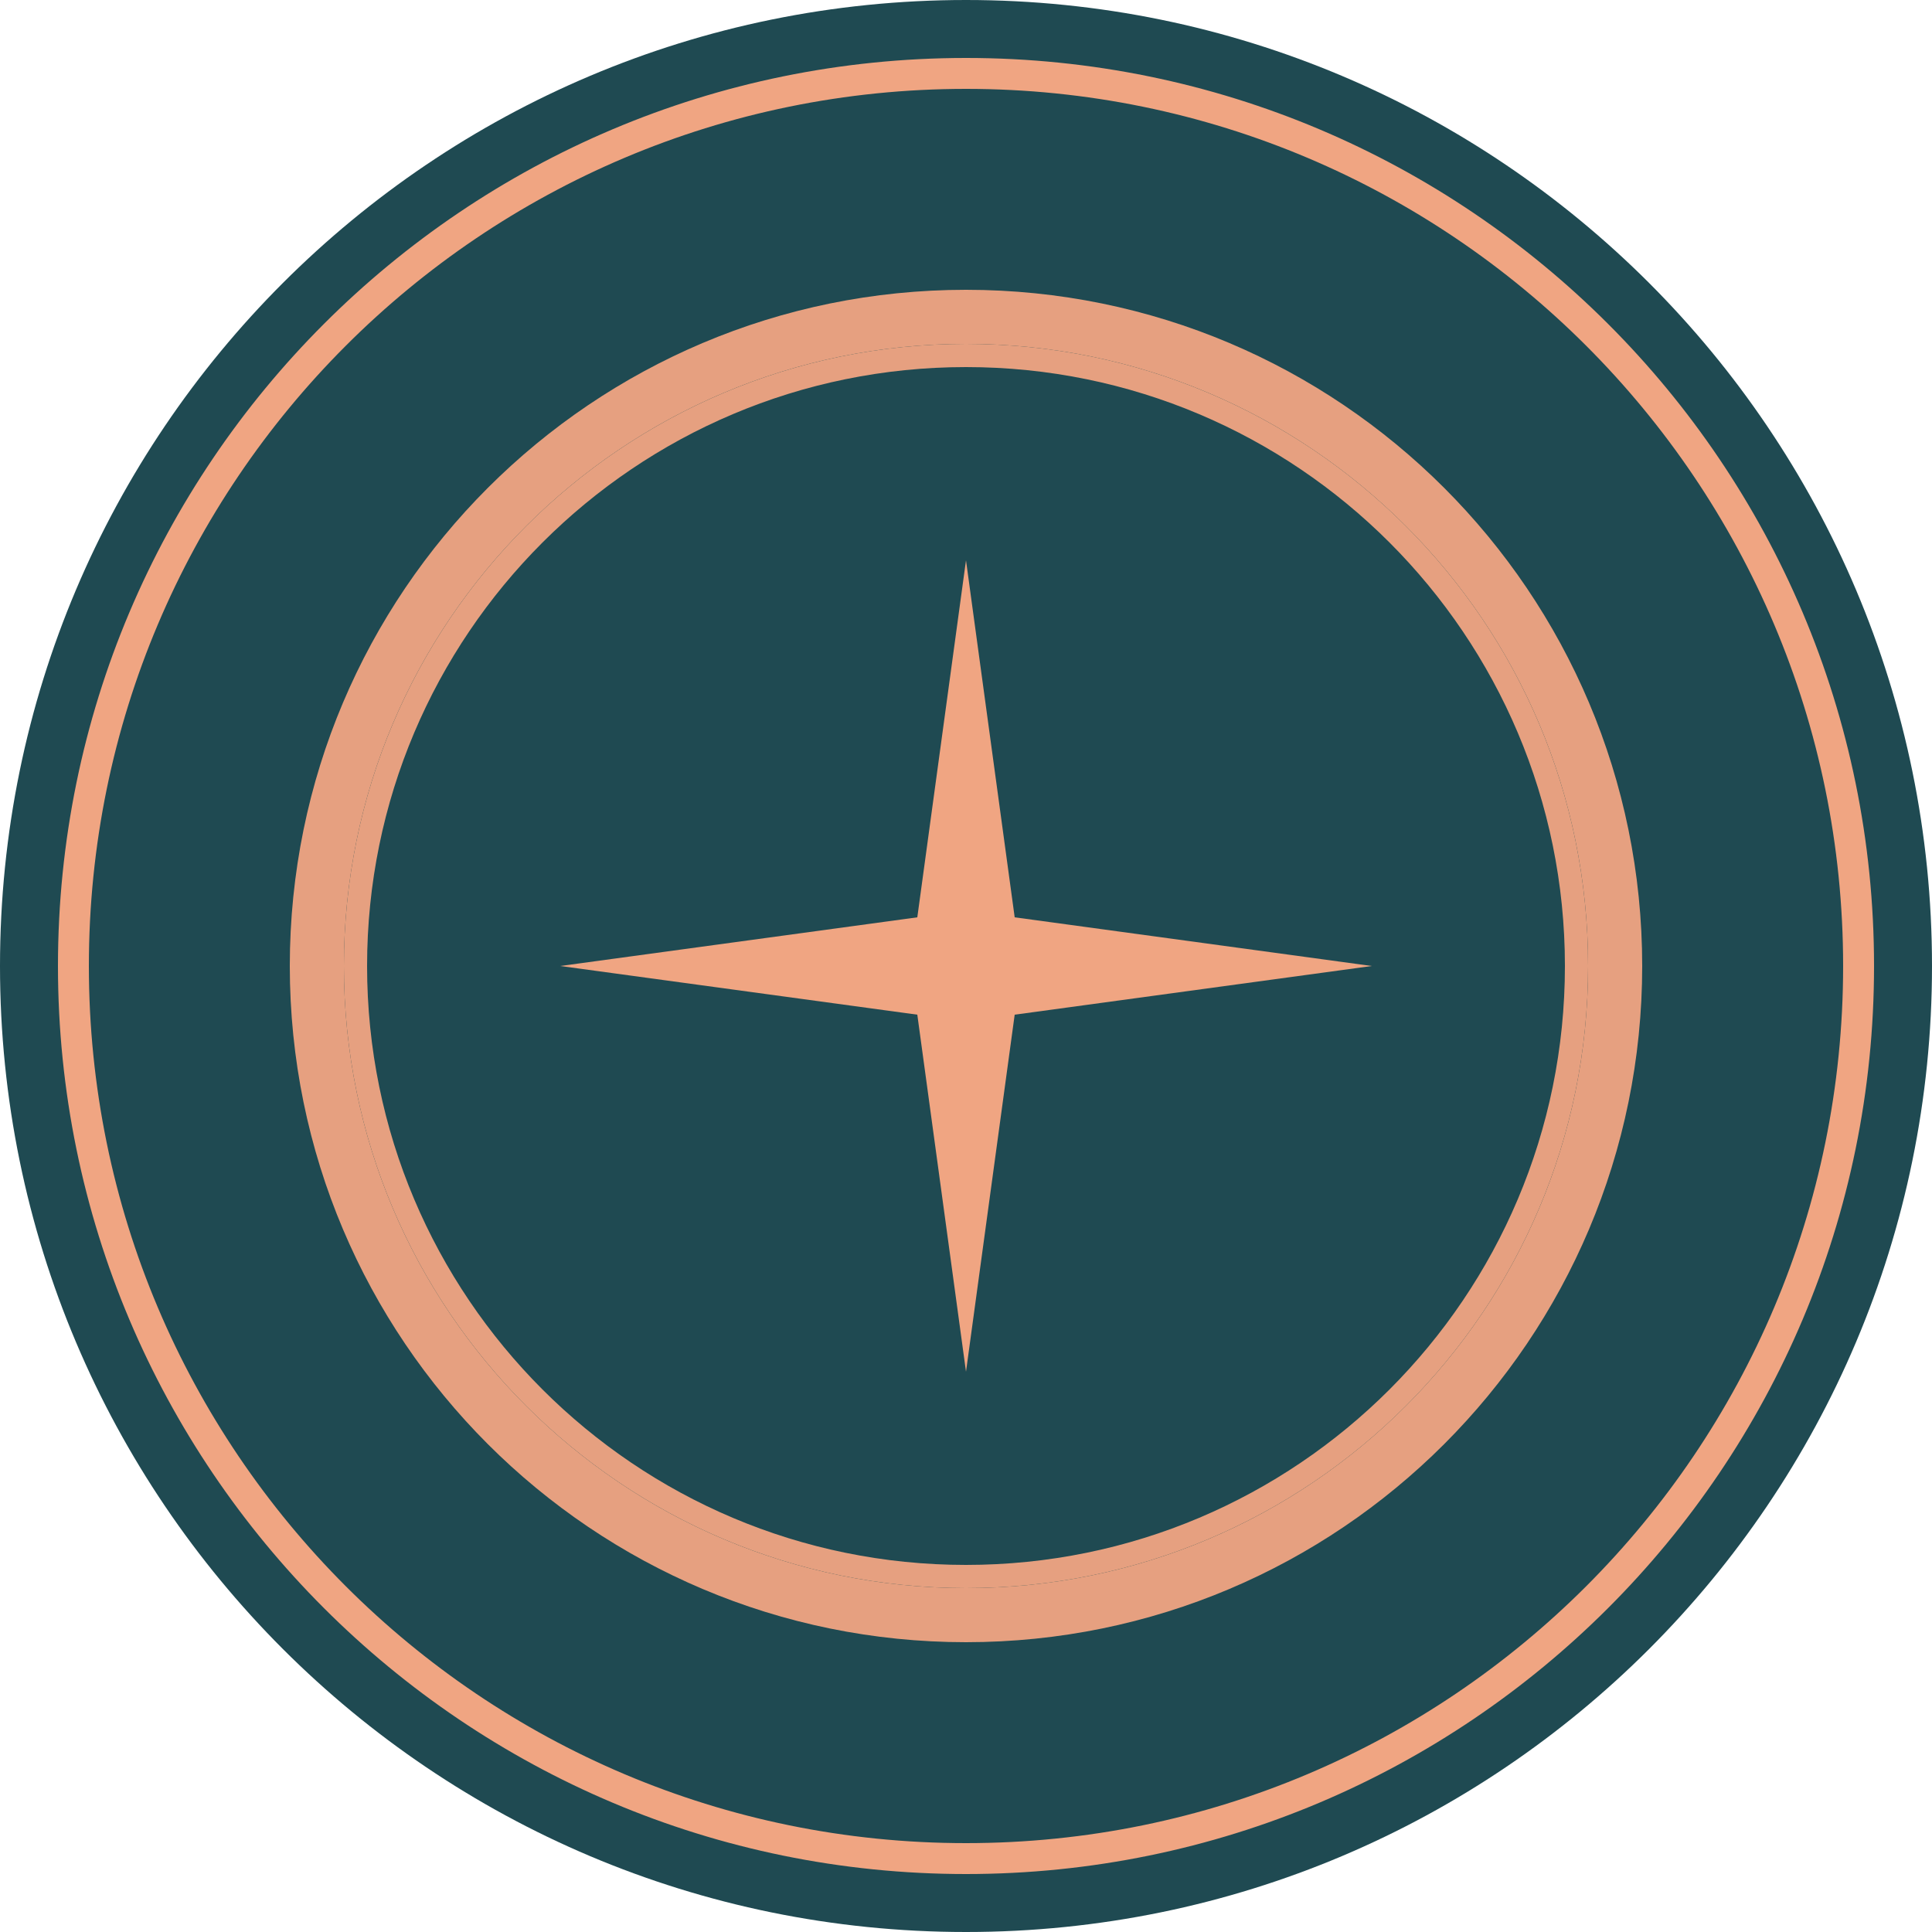
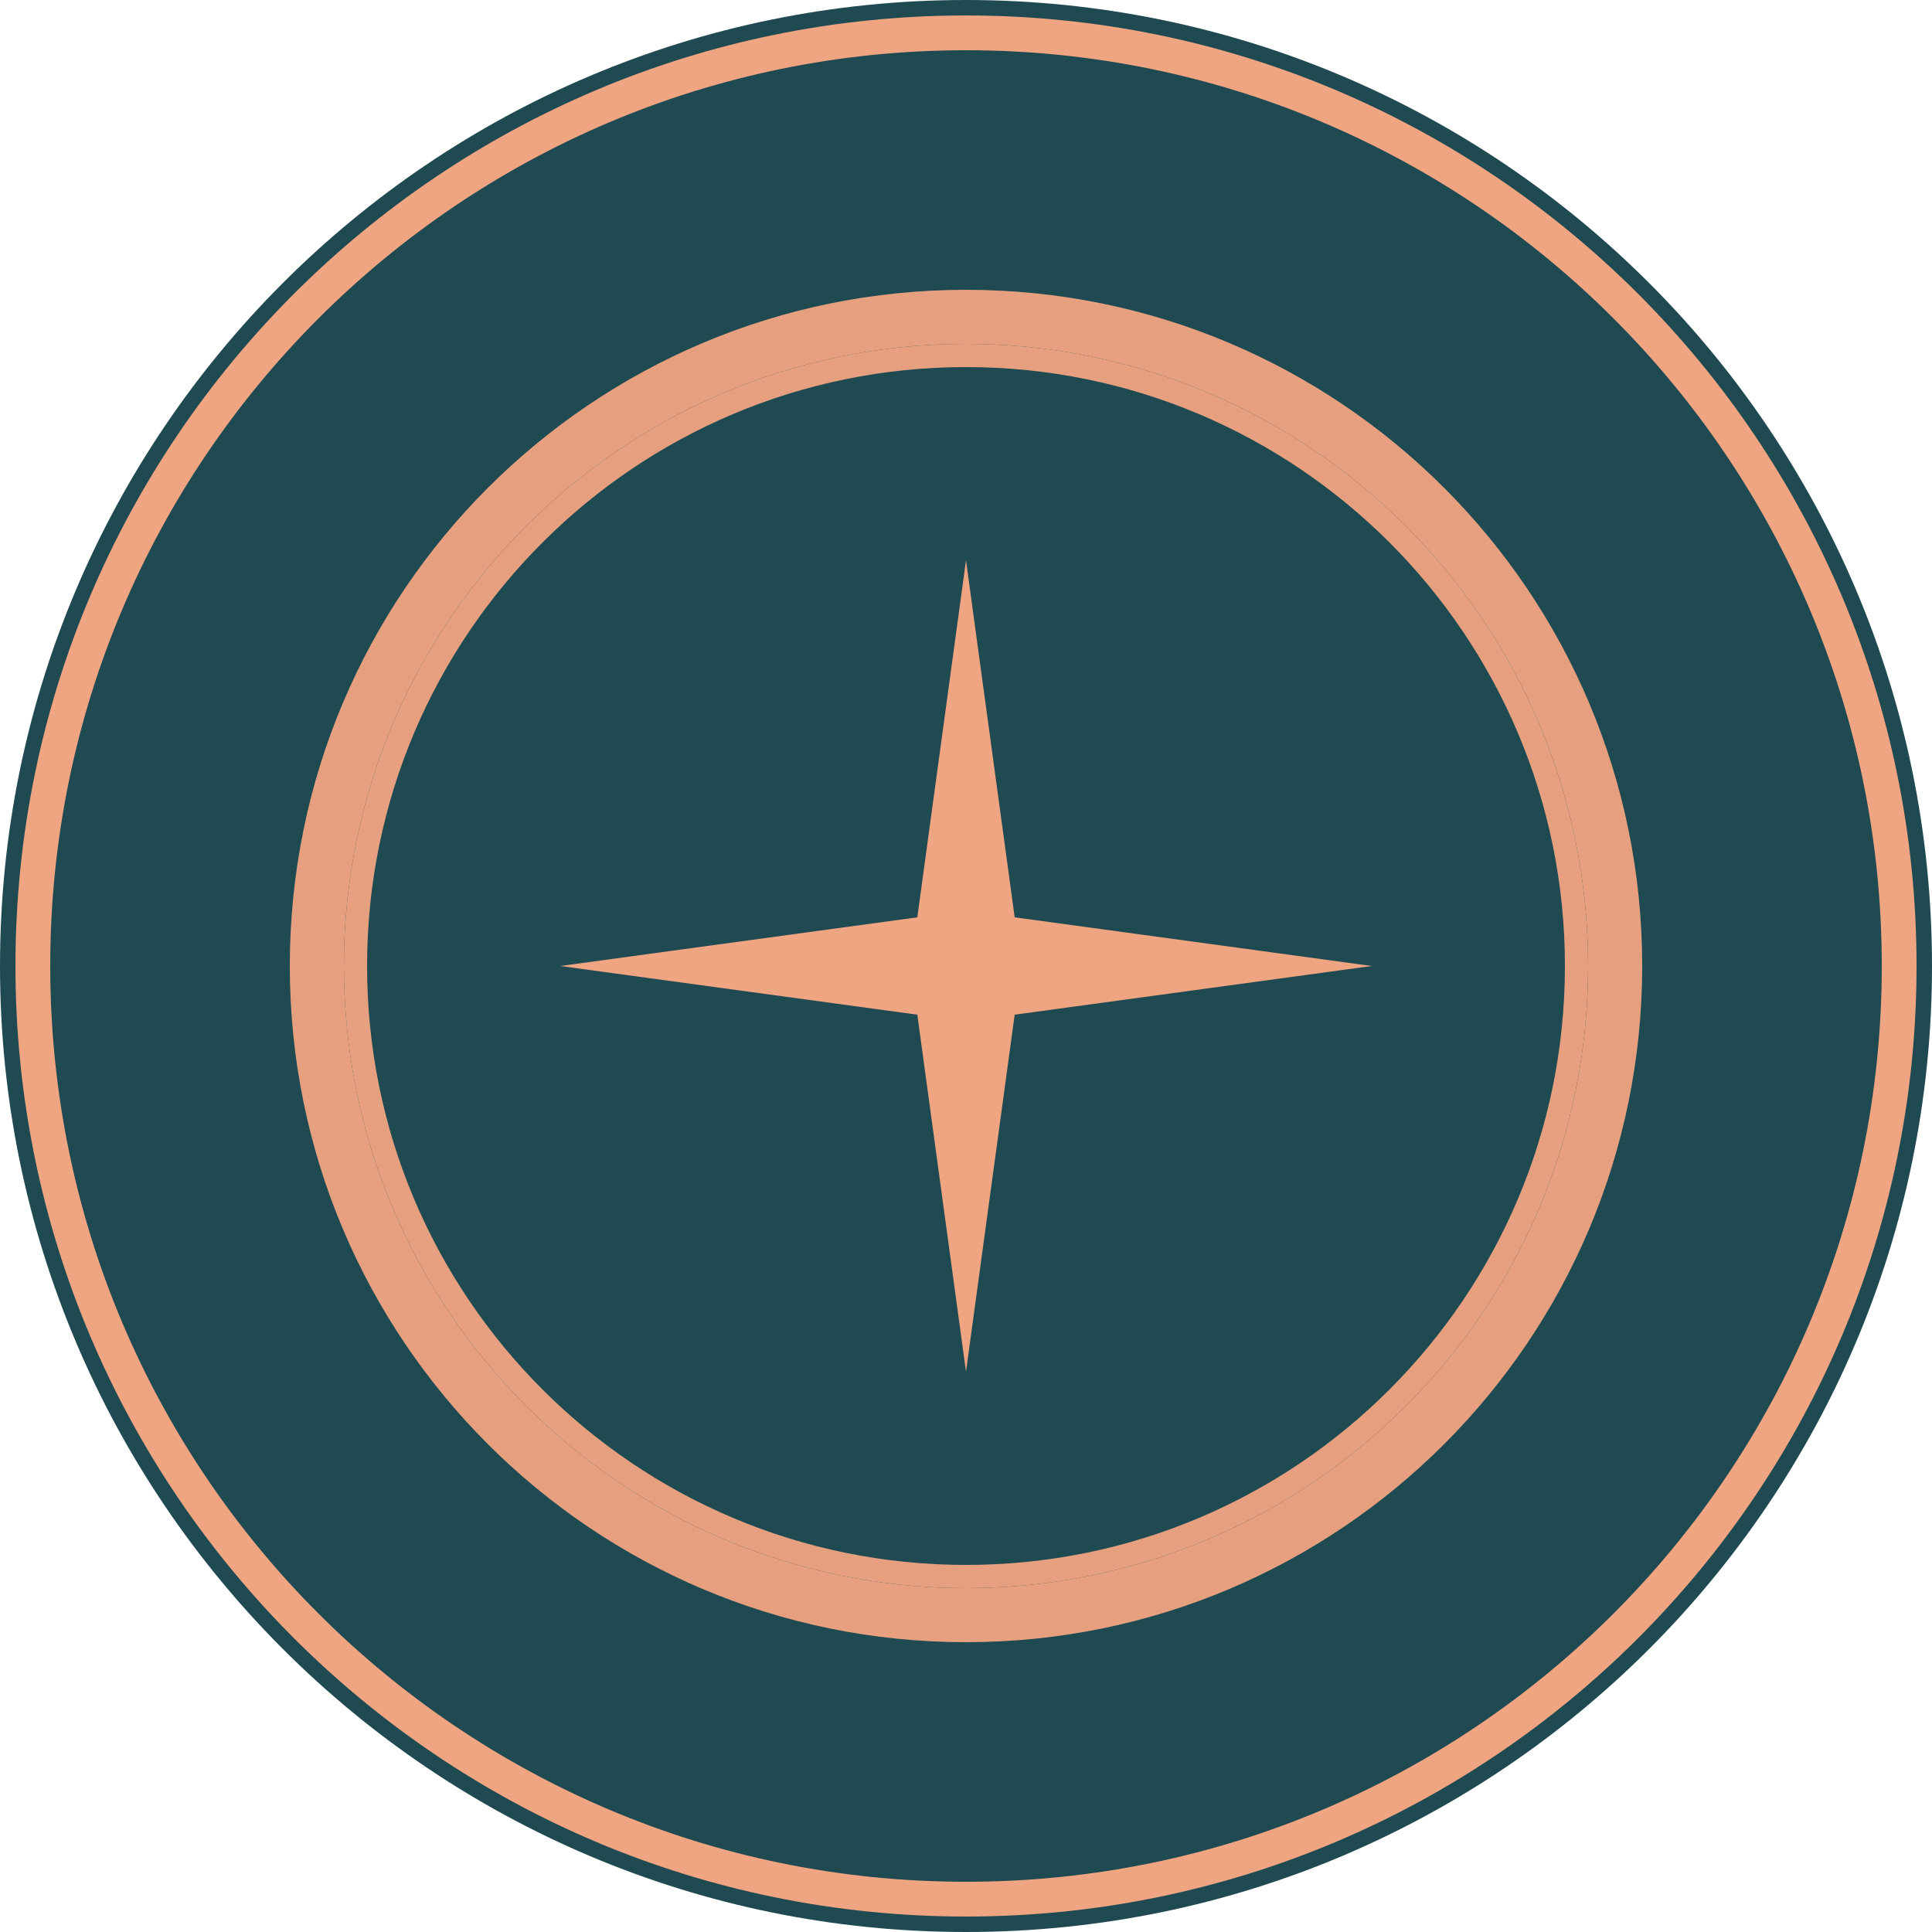
<svg xmlns="http://www.w3.org/2000/svg" viewBox="0 0 100 100" role="img" aria-label="Driftibo compass-star mark">
  <circle cx="50" cy="50" r="50" fill="#1F4A52" />
-   <circle cx="50" cy="50" r="46.2" fill="none" stroke="#F0A582" stroke-width="1.6" />
+   <circle cx="50" cy="50" r="48.3" fill="none" stroke="#F0A582" stroke-width="1.8" />
  <g stroke="#F0A582" fill="none" opacity="0.95">
    <circle cx="50" cy="50" r="33.6" stroke-width="2.8" />
    <circle cx="50" cy="50" r="31.6" stroke-width="1.2" />
  </g>
  <polygon points="50,29 52.52,47.48 71,50 52.52,52.52 50,71 47.48,52.52 29,50 47.48,47.48" fill="#F0A582" />
</svg>
